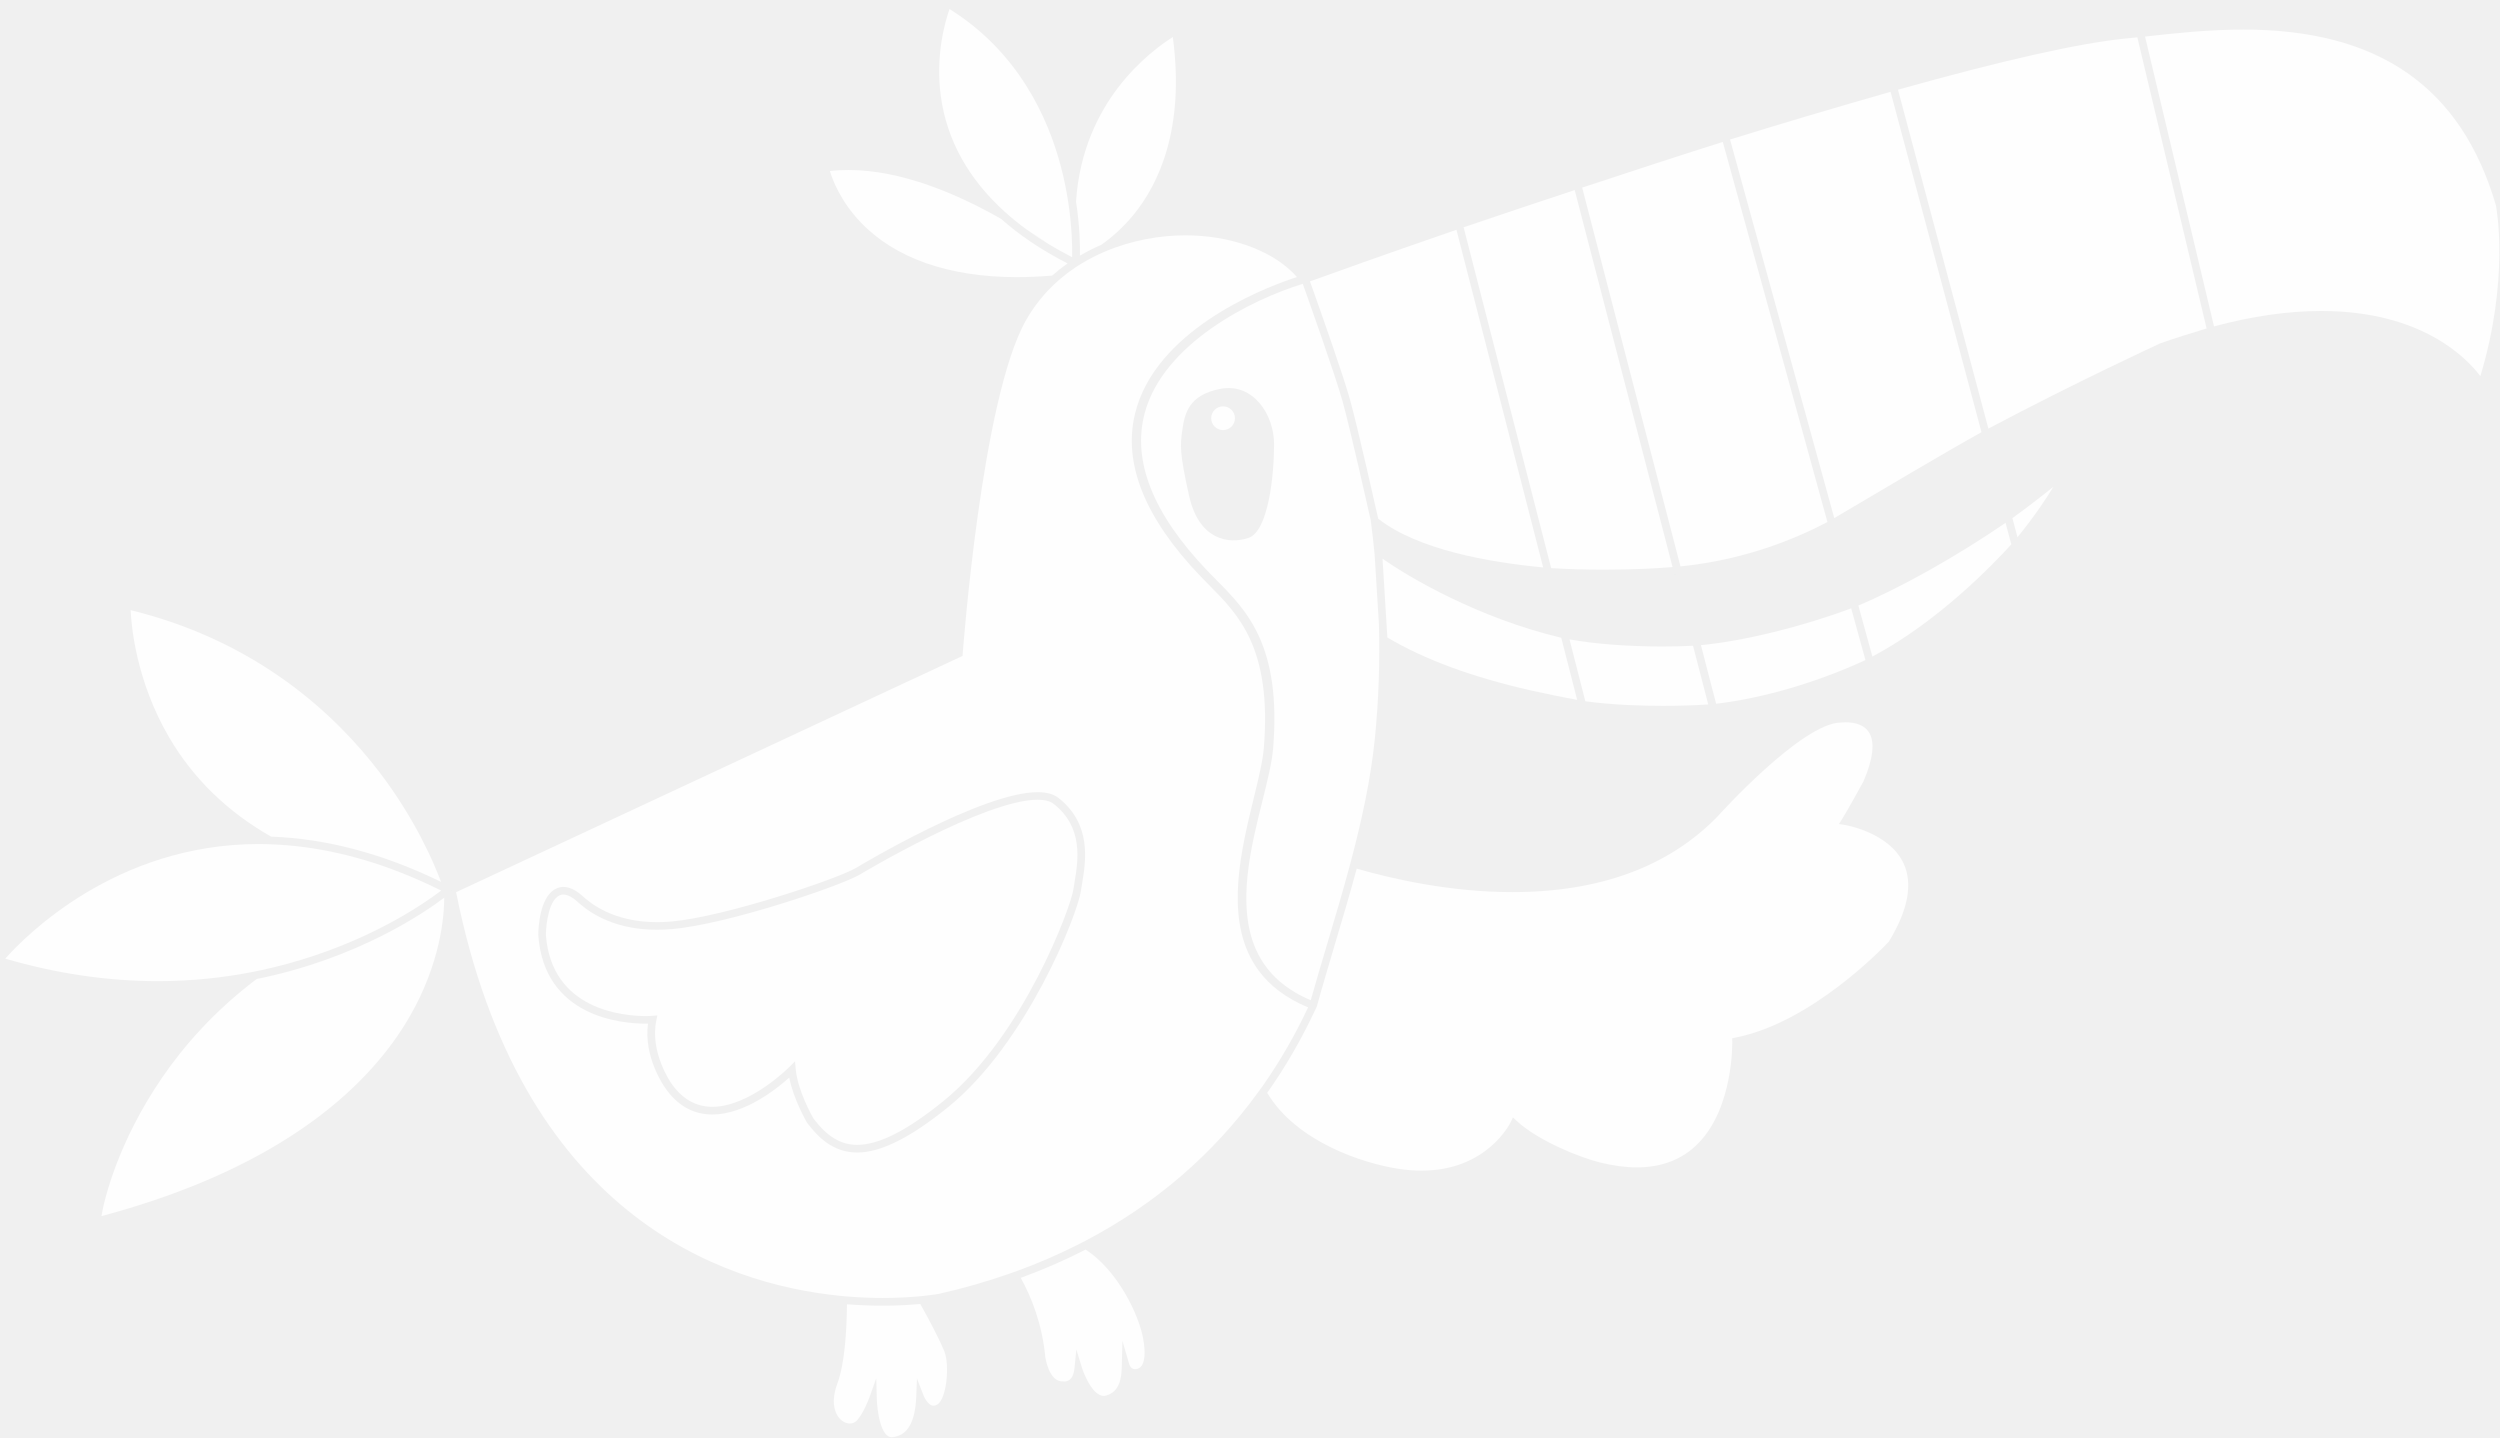
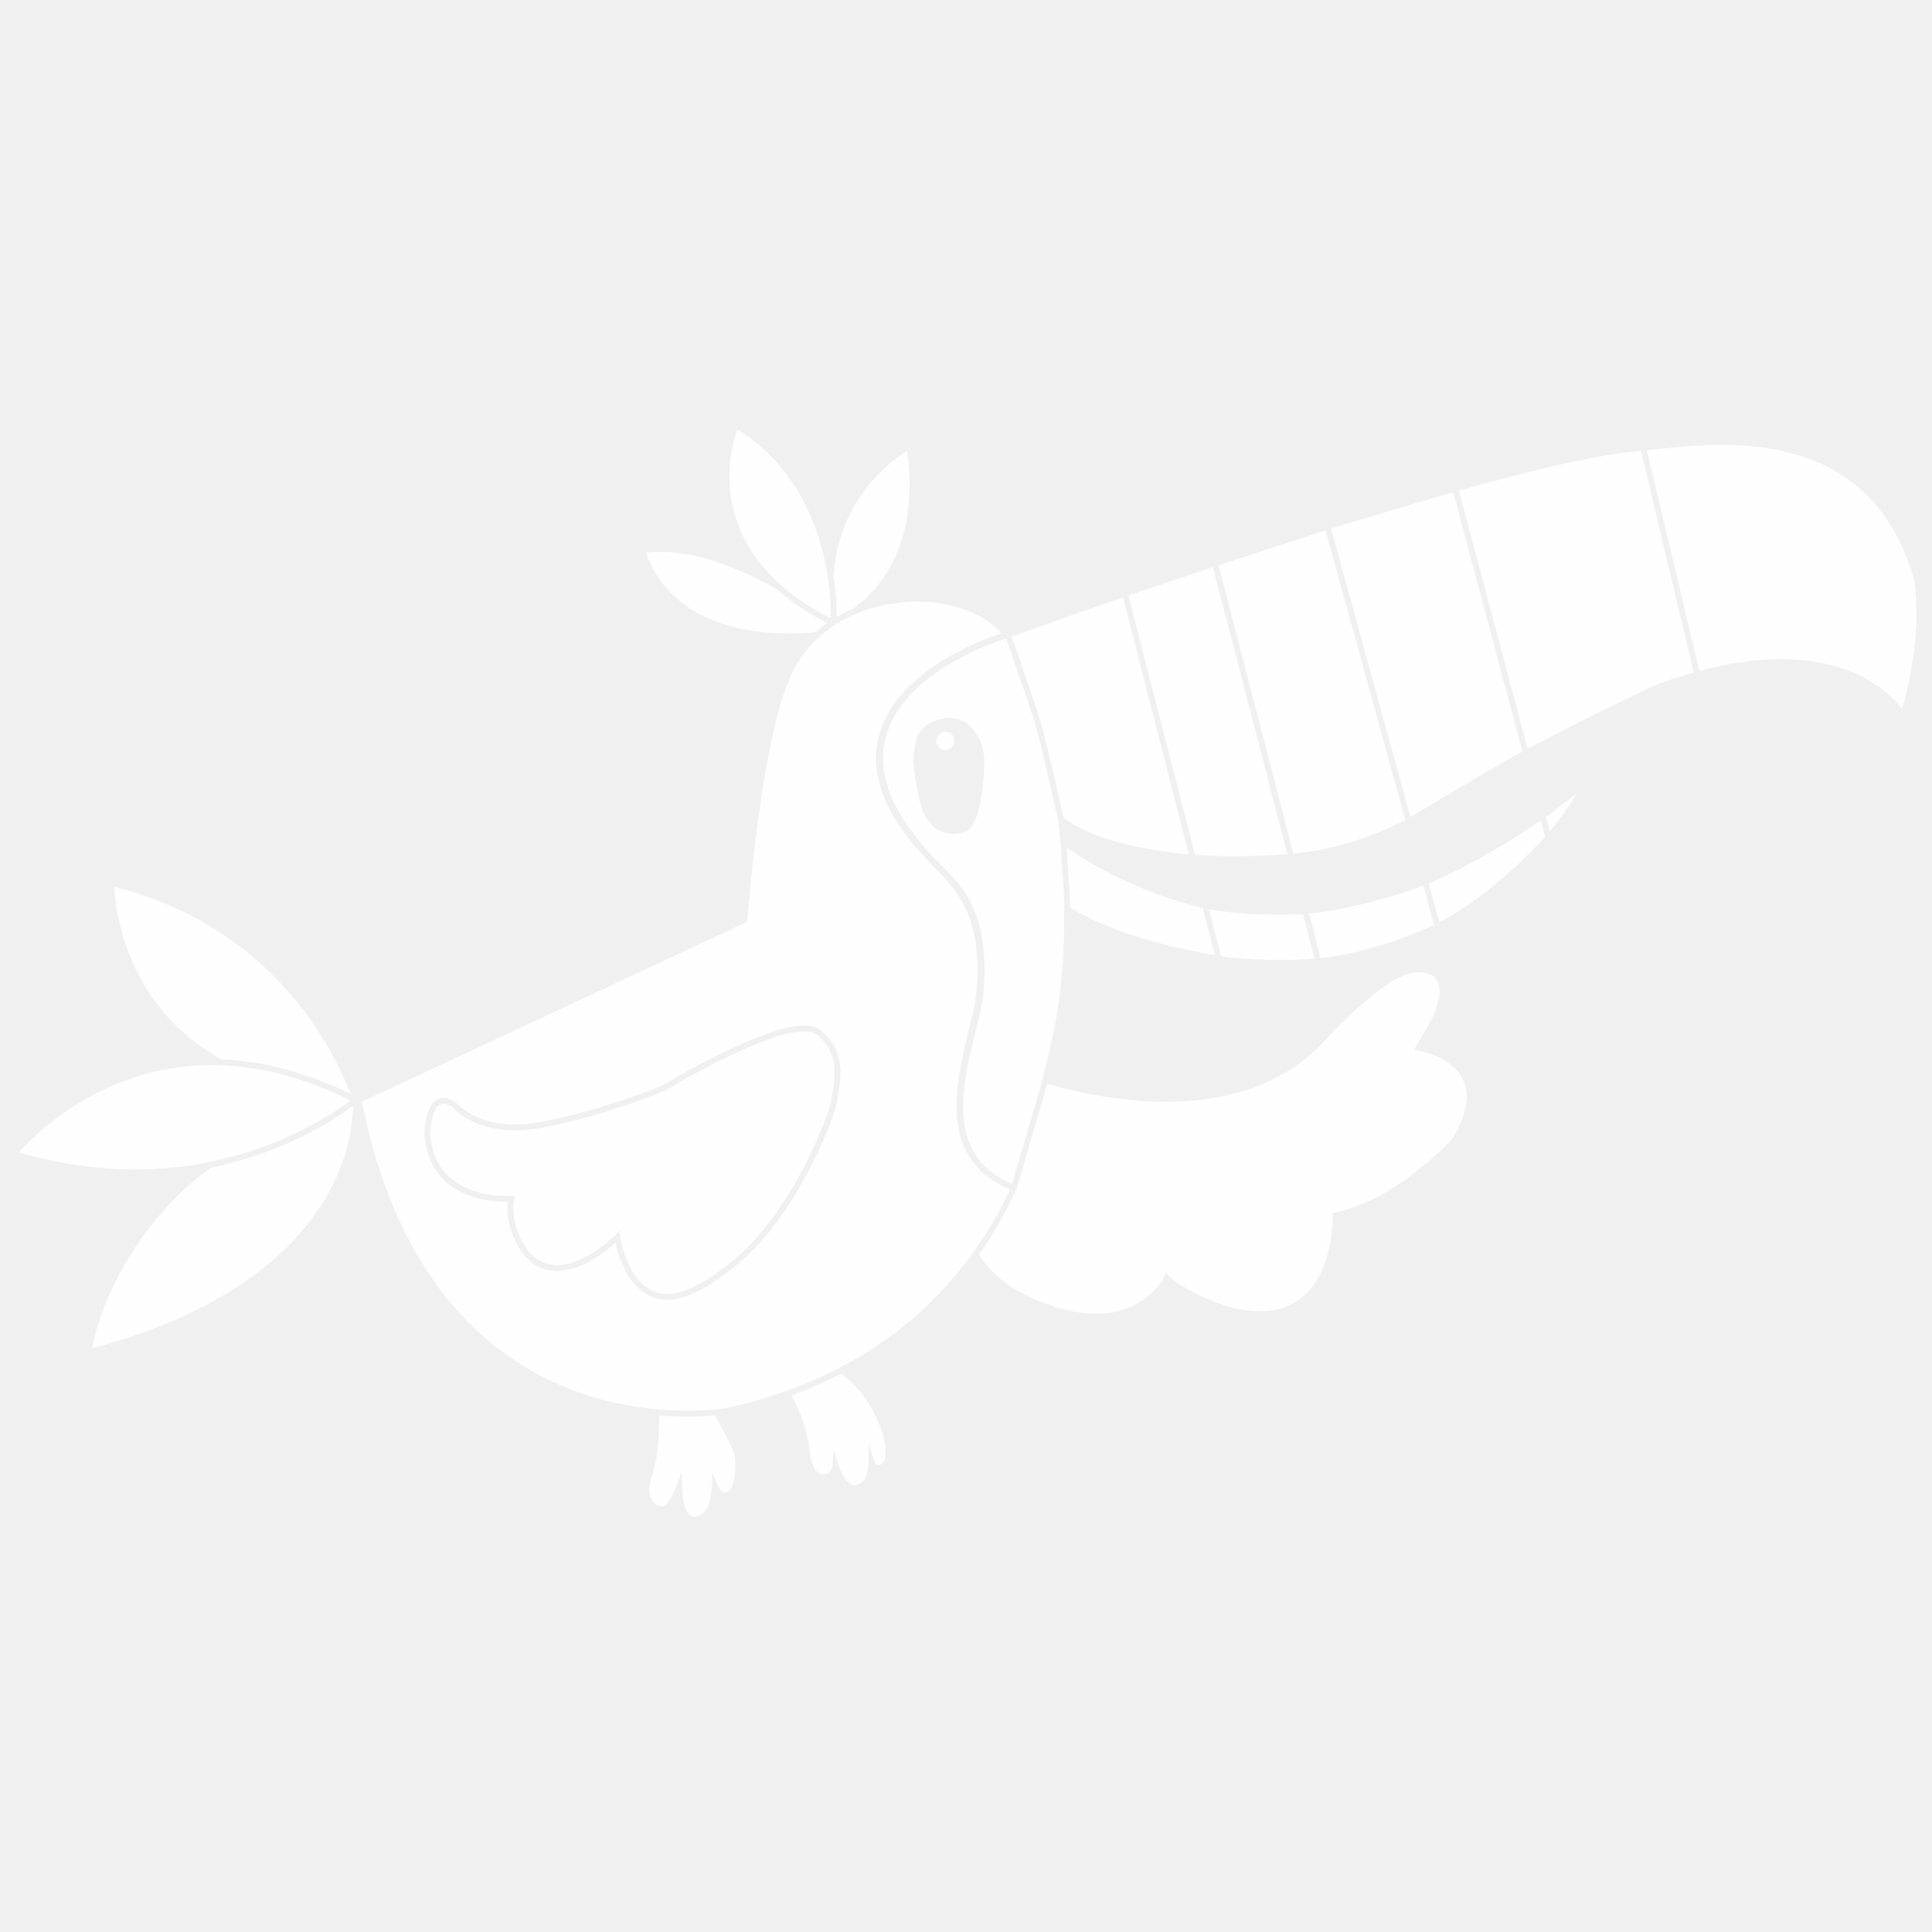
- <svg xmlns="http://www.w3.org/2000/svg" width="120px" height="69px" viewBox="0 0 120 69" version="1.1">
+ <svg xmlns="http://www.w3.org/2000/svg" width="512px" height="512px" viewBox="0 0 512 512" version="1.1">
  <defs />
-   <g id="Page-1" stroke="none" stroke-width="1" fill="none" fill-rule="evenodd" opacity="0.9">
-     <g id="Desktop-HD-Copy-6" transform="translate(-660, -83)" fill-rule="nonzero">
-       <g id="logo-white-copy" transform="translate(660, 83)">
-         <path d="M63.207,48.309 L63.198,48.329 L63.196,48.333 C63.187,48.353 63.177,48.373 63.168,48.393 L63.123,48.489 L63.122,48.489 C62.461,49.902 61.694,51.227 60.824,52.456 C62.207,54.778 65.366,55.842 67.171,56.111 C67.532,56.164 67.89,56.192 68.231,56.192 C71.348,56.192 72.469,53.959 72.514,53.863 L72.622,53.64 L72.804,53.807 C73.817,54.746 75.794,55.551 76.809,55.802 C77.439,55.955 78.029,56.036 78.568,56.036 C79.78,56.036 80.774,55.643 81.524,54.873 C83.219,53.137 83.149,50.024 83.149,49.992 L83.146,49.84 L83.299,49.805 C86.979,49.085 90.435,45.444 90.665,45.2 C91.589,43.686 91.826,42.424 91.374,41.446 C90.679,39.946 88.567,39.599 88.545,39.596 L88.272,39.553 L88.421,39.316 C88.691,38.887 89.386,37.621 89.445,37.511 C89.918,36.423 90.009,35.601 89.703,35.14 C89.324,34.562 88.41,34.679 88.407,34.679 L88.382,34.679 C86.492,34.679 82.451,39.177 82.41,39.223 C80.065,41.612 76.763,42.821 72.59,42.821 C69.608,42.821 66.822,42.184 65.122,41.694 C64.782,42.957 64.407,44.212 64.037,45.451 C63.747,46.437 63.466,47.366 63.207,48.309 Z" id="Shape" fill="#FFFFFF" />
-         <path d="M40.654,62.605 C40.641,63.928 40.54,65.471 40.196,66.401 C39.867,67.284 40.079,67.783 40.232,68.003 C40.374,68.205 40.585,68.329 40.794,68.329 C40.927,68.329 41.048,68.276 41.138,68.177 C41.458,67.829 41.725,67.096 41.729,67.088 L42.059,66.163 L42.086,67.145 C42.097,67.635 42.257,69.049 42.843,68.985 C43.557,68.907 43.928,68.276 43.98,67.05 L44.015,66.171 L44.332,66.989 C44.332,66.993 44.529,67.475 44.813,67.475 C44.863,67.475 44.918,67.461 44.977,67.425 C45.436,67.184 45.599,65.532 45.326,64.852 C45.161,64.441 44.667,63.456 44.173,62.59 C43.707,62.634 43.089,62.672 42.349,62.672 C41.827,62.672 41.258,62.652 40.654,62.605 Z" id="Shape" fill="#FFFFFF" />
-         <path d="M50.174,65.143 C50.174,65.15 50.345,66.344 51.025,66.309 L51.047,66.309 L51.066,66.312 C51.07,66.312 51.214,66.33 51.342,66.227 C51.47,66.131 51.55,65.94 51.575,65.685 L51.665,64.774 L51.932,65.649 C52.019,65.929 52.336,66.72 52.759,66.943 C52.874,67.007 52.992,67.021 53.113,66.982 C53.738,66.791 53.833,66.171 53.847,65.589 L53.877,64.366 L54.204,65.486 C54.218,65.532 54.302,65.759 54.539,65.717 C54.652,65.699 54.736,65.646 54.801,65.554 C54.914,65.387 55.02,65.015 54.86,64.189 C54.653,63.114 53.67,60.996 52.112,59.978 C51.12,60.487 50.08,60.939 48.995,61.337 C49.503,62.253 50.023,63.541 50.174,65.143 Z" id="Shape" fill="#FFFFFF" />
-         <path d="M51.837,12.271 C52.169,12.076 52.511,11.904 52.858,11.755 C53.335,11.419 53.888,10.947 54.415,10.305 C55.604,8.848 56.886,6.193 56.296,1.777 C55.823,2.074 54.683,2.868 53.657,4.215 C52.757,5.399 51.808,7.206 51.649,9.675 C51.827,10.847 51.845,11.78 51.837,12.271 Z" id="Shape" fill="#FFFFFF" />
-         <path d="M48.054,10.506 C45.93,9.297 43.262,8.16 40.736,8.16 C40.43,8.16 40.127,8.174 39.834,8.21 C39.957,8.621 40.339,9.649 41.304,10.663 C42.947,12.393 45.539,13.303 48.806,13.303 C49.349,13.303 49.918,13.278 50.505,13.229 C50.743,13.018 50.99,12.823 51.244,12.645 C49.945,11.979 48.896,11.255 48.054,10.506 Z" id="Shape" fill="#FFFFFF" />
-         <path d="M51.276,9.698 C51.193,9.156 51.076,8.565 50.911,7.948 C50.299,5.644 48.875,2.489 45.577,0.433 C45.38,0.986 44.886,2.635 45.161,4.637 C45.449,6.728 46.492,8.597 48.226,10.165 C48.558,10.466 48.916,10.755 49.299,11.033 C49.673,11.27 50.022,11.502 50.338,11.721 C50.677,11.927 51.03,12.124 51.4,12.314 C51.421,12.325 51.442,12.336 51.464,12.347 C51.464,12.334 51.464,12.32 51.465,12.307 C51.472,11.839 51.457,10.888 51.276,9.698 L51.276,9.698 Z" id="Shape" fill="#FFFFFF" />
-         <path d="M49.301,11.032 C49.629,11.269 49.976,11.498 50.34,11.718 C50.024,11.5 49.675,11.268 49.301,11.032 Z" id="Shape" fill="#FFFFFF" />
-         <path d="M18.194,37.039 C16.111,34.313 12.361,30.776 6.271,29.287 C6.303,30.063 6.539,32.69 8.109,35.38 C9.274,37.375 10.927,38.976 13.013,40.159 C15.667,40.253 18.407,40.984 21.17,42.331 C20.847,41.461 19.954,39.339 18.195,37.039 L18.194,37.039 Z" id="Shape" fill="#FFFFFF" />
-         <path d="M7.791,51.711 C5.668,54.802 4.991,57.588 4.87,58.375 C13.897,55.965 17.888,51.86 19.647,48.826 C21.156,46.229 21.323,43.958 21.324,43.087 C20.358,43.818 17.145,46.016 12.319,46.991 C10.269,48.537 8.807,50.229 7.791,51.711 L7.791,51.711 Z" id="Shape" fill="#FFFFFF" />
-         <path d="M20.98,42.651 C20.968,42.645 20.956,42.639 20.944,42.633 C20.794,42.561 20.644,42.489 20.495,42.42 C18.227,41.374 15.98,40.756 13.79,40.573 C13.623,40.559 13.456,40.547 13.29,40.539 C13.151,40.531 13.013,40.525 12.875,40.521 C12.724,40.517 12.572,40.513 12.422,40.513 C5.511,40.513 1.159,44.99 0.251,46.015 C2.703,46.734 5.164,47.096 7.575,47.096 C9.235,47.096 10.774,46.923 12.175,46.645 C12.313,46.618 12.448,46.589 12.583,46.56 C12.75,46.524 12.914,46.486 13.077,46.447 C16.919,45.528 19.605,43.869 20.76,43.053 C20.873,42.973 20.971,42.902 21.055,42.839 C21.085,42.817 21.111,42.797 21.137,42.778 C21.15,42.767 21.165,42.756 21.178,42.746 C21.111,42.713 21.046,42.683 20.979,42.651 L20.98,42.651 Z" id="Shape" fill="#FFFFFF" />
-         <polygon id="Shape" fill="#25BCBD" points="21.489 42.697 21.489 42.695 21.489 42.695" />
-         <polygon id="Shape" fill="#FFFFFF" points="47.799 59.89 47.732 59.803 47.732 59.805 47.732 59.956" />
-         <path d="M51.619,12.844 L51.639,12.836 L51.634,12.833 C51.629,12.837 51.624,12.84 51.619,12.844 Z" id="Shape" fill="#FFFFFF" />
-         <path d="M51.845,12.854 L51.851,12.764 C51.822,12.776 51.796,12.787 51.772,12.796 C51.796,12.816 51.822,12.836 51.845,12.854 Z" id="Shape" fill="#FFFFFF" />
-         <path d="M60.421,46.596 C60.37,46.526 60.321,46.456 60.274,46.384 C60.224,46.308 60.176,46.232 60.132,46.154 C58.824,43.89 59.58,40.784 60.178,38.323 C60.41,37.366 60.615,36.537 60.666,35.885 C61.052,31.121 59.457,29.515 58.048,28.093 C57.902,27.944 57.756,27.799 57.614,27.65 C54.952,24.867 53.9,22.244 54.483,19.855 C55.441,15.921 60.441,13.921 61.952,13.4 C62.053,13.365 62.154,13.329 62.254,13.297 C62.192,13.226 62.126,13.155 62.057,13.088 C60.924,11.968 58.995,11.295 56.89,11.295 C55.7,11.295 54.342,11.524 53.058,12.066 C52.666,12.231 52.282,12.425 51.911,12.651 C51.88,12.67 51.849,12.689 51.817,12.709 C51.793,12.724 51.769,12.738 51.745,12.754 C51.705,12.78 51.665,12.807 51.625,12.833 L51.628,12.835 L51.618,12.838 C51.606,12.846 51.594,12.854 51.583,12.862 C51.439,12.959 51.299,13.061 51.16,13.168 C51.072,13.237 50.985,13.307 50.899,13.38 C50.821,13.447 50.743,13.515 50.667,13.585 C50.122,14.088 49.635,14.683 49.24,15.385 C47.113,19.146 46.221,31.252 46.21,31.376 L46.203,31.482 L21.892,42.825 C24.982,58.303 34.623,61.624 40.291,62.197 C40.353,62.204 40.415,62.21 40.475,62.216 C40.538,62.221 40.599,62.226 40.66,62.231 C41.284,62.283 41.854,62.303 42.354,62.303 C42.99,62.303 43.538,62.274 43.973,62.238 C44.043,62.232 44.11,62.226 44.174,62.22 C44.245,62.213 44.311,62.207 44.375,62.2 C44.818,62.152 45.069,62.106 45.074,62.104 C46.243,61.841 47.368,61.517 48.449,61.138 C48.509,61.117 48.569,61.097 48.629,61.075 C48.689,61.054 48.749,61.034 48.809,61.012 C49.821,60.643 50.792,60.221 51.724,59.752 C51.79,59.718 51.857,59.684 51.923,59.65 C51.988,59.617 52.053,59.585 52.117,59.551 C55.451,57.8 58.234,55.403 60.395,52.423 C60.435,52.369 60.475,52.314 60.514,52.259 C60.554,52.203 60.596,52.147 60.636,52.09 C61.447,50.929 62.167,49.683 62.79,48.354 C61.708,47.905 60.945,47.301 60.422,46.595 L60.421,46.596 Z M51.939,42.418 C51.917,42.538 51.9,42.644 51.885,42.747 C51.72,43.913 49.274,50.074 45.545,53.112 C43.721,54.597 42.283,55.32 41.147,55.32 C39.975,55.32 39.25,54.565 38.754,53.909 L38.739,53.892 C38.711,53.838 38.092,52.779 37.884,51.722 C37.283,52.265 35.74,53.495 34.191,53.495 C33.267,53.495 32.499,53.055 31.912,52.194 C31.87,52.133 30.886,50.723 31.105,49.135 L30.998,49.135 C29.859,49.135 26.123,48.83 25.839,44.891 L25.839,44.877 C25.839,44.668 25.872,42.818 26.873,42.594 C26.898,42.587 26.953,42.573 27.037,42.573 C27.234,42.573 27.551,42.644 27.93,42.984 C28.282,43.3 29.364,44.264 31.537,44.264 C31.766,44.264 32.003,44.253 32.245,44.232 C34.799,44.002 40.142,42.208 41.081,41.666 C41.325,41.517 47.161,38.025 49.809,38.025 C50.239,38.025 50.573,38.117 50.806,38.302 C52.417,39.564 52.118,41.35 51.939,42.417 L51.939,42.418 Z" id="Shape" fill="#FFFFFF" />
-         <path d="M21.688,42.719 L21.685,42.72 L21.688,42.73 C21.688,42.726 21.688,42.723 21.688,42.719 L21.688,42.719 Z" id="Shape" fill="#25BCBD" />
-         <path d="M66.19,29.971 L65.981,26.597 C65.928,26.044 65.866,25.501 65.796,24.969 C65.665,24.387 64.806,20.566 64.448,19.277 C64.086,17.982 62.821,14.426 62.533,13.623 C60.059,14.382 55.843,16.489 54.945,19.826 C54.33,22.123 55.343,24.668 57.956,27.401 C58.095,27.55 58.241,27.692 58.387,27.841 C59.85,29.315 61.511,30.989 61.11,35.919 C61.052,36.607 60.84,37.465 60.593,38.454 C60.04,40.67 59.351,43.436 60.273,45.549 C60.312,45.639 60.354,45.728 60.4,45.816 C60.442,45.898 60.488,45.979 60.536,46.058 C60.902,46.668 61.433,47.208 62.177,47.643 C62.183,47.646 62.188,47.649 62.193,47.653 C62.243,47.681 62.294,47.71 62.345,47.738 C62.364,47.748 62.383,47.758 62.402,47.767 C62.442,47.788 62.481,47.809 62.522,47.83 C62.552,47.845 62.584,47.859 62.615,47.874 C62.646,47.889 62.676,47.904 62.708,47.919 C62.748,47.937 62.789,47.955 62.83,47.972 C62.854,47.983 62.878,47.994 62.903,48.005 C62.908,48.007 62.913,48.008 62.917,48.01 C63.164,47.131 63.433,46.224 63.696,45.345 C64.065,44.106 64.439,42.852 64.779,41.59 C64.794,41.532 64.809,41.474 64.825,41.416 C64.841,41.357 64.856,41.298 64.872,41.239 C65.378,39.318 65.798,37.381 65.993,35.459 C66.182,33.592 66.236,31.749 66.19,29.971 Z M59.923,25.82 C58.956,26.143 57.546,25.895 57.08,23.807 C56.611,21.722 56.654,21.361 56.746,20.691 C56.858,19.858 57.045,18.954 58.595,18.663 C60.145,18.376 61.155,19.886 61.155,21.329 C61.155,22.765 60.892,25.498 59.923,25.82 Z" id="Shape" fill="#FFFFFF" />
-         <path d="M62.521,47.83 C62.586,47.863 62.654,47.895 62.721,47.927 C62.654,47.895 62.586,47.863 62.521,47.83 Z" id="Shape" fill="#FFFFFF" />
-         <path d="M62.708,47.919 C62.782,47.959 62.857,47.997 62.933,48.036 C62.858,47.997 62.782,47.959 62.708,47.919 Z" id="Shape" fill="#FFFFFF" />
-         <path d="M62.932,48.017 C62.922,48.013 62.912,48.009 62.902,48.005 C62.912,48.009 62.921,48.013 62.932,48.018 C62.932,48.017 62.932,48.017 62.932,48.017 Z" id="Shape" fill="#FFFFFF" />
-         <path d="M62.178,47.643 C62.189,47.65 62.201,47.657 62.213,47.663 C62.201,47.656 62.19,47.65 62.178,47.643 Z" id="Shape" fill="#FFFFFF" />
-         <path d="M62.344,47.738 C62.385,47.76 62.426,47.781 62.467,47.802 C62.426,47.781 62.385,47.76 62.344,47.738 Z" id="Shape" fill="#FFFFFF" />
-         <path d="M50.579,38.588 C50.412,38.457 50.154,38.386 49.808,38.386 C47.263,38.386 41.323,41.945 41.266,41.981 C40.279,42.548 34.93,44.359 32.275,44.593 C32.025,44.614 31.776,44.628 31.536,44.628 C29.221,44.628 28.062,43.593 27.685,43.253 C27.262,42.874 26.97,42.941 26.967,42.944 L26.956,42.944 C26.344,43.079 26.206,44.377 26.202,44.873 C26.467,48.489 29.937,48.772 30.997,48.772 C31.191,48.772 31.306,48.761 31.306,48.761 L31.55,48.74 L31.504,48.978 C31.18,50.502 32.203,51.969 32.21,51.984 C32.731,52.742 33.394,53.128 34.19,53.128 C35.979,53.128 37.865,51.243 37.883,51.221 L38.16,50.945 L38.196,51.335 C38.294,52.37 38.985,53.582 39.051,53.699 C39.714,54.564 40.36,54.954 41.145,54.954 C42.195,54.954 43.556,54.259 45.311,52.831 C49.144,49.704 51.406,43.512 51.523,42.696 C51.537,42.59 51.555,42.476 51.577,42.36 C51.752,41.307 52.017,39.715 50.579,38.588 Z" id="Shape" fill="#FFFFFF" />
-         <path d="M58.707,19.504 C58.394,19.504 58.136,19.759 58.136,20.075 C58.136,20.39 58.394,20.645 58.707,20.645 C59.025,20.645 59.279,20.39 59.279,20.075 C59.279,19.759 59.025,19.504 58.707,19.504 Z" id="Shape" fill="#FFFFFF" />
-         <path d="M74.941,30.613 C70.948,29.662 67.64,27.715 66.372,26.822 C66.368,26.819 66.364,26.816 66.36,26.813 L66.558,30.035 L66.593,30.602 C68.394,31.666 70.648,32.495 73.473,33.14 C74.021,33.264 75.049,33.477 75.705,33.594 L74.941,30.613 Z" id="Shape" fill="#FFFFFF" />
-         <path d="M69.91,11.028 C66.56,12.18 63.734,13.196 62.934,13.485 C62.914,13.492 62.894,13.499 62.877,13.506 C62.927,13.645 63.004,13.862 63.1,14.132 C63.572,15.463 64.496,18.096 64.799,19.181 C64.984,19.845 65.299,21.169 65.58,22.383 C65.853,23.56 66.094,24.633 66.154,24.898 C66.156,24.9 66.158,24.902 66.16,24.903 C68.041,26.381 71.444,26.99 74.073,27.238 L69.91,11.028 L69.91,11.028 Z" id="Shape" fill="#FFFFFF" />
-         <path d="M111.42,14.928 C116.244,14.928 118.407,17.193 119.058,18.058 C120.457,13.407 119.838,10.029 119.805,9.855 C118.144,4.18 114.183,1.419 107.696,1.419 C105.98,1.419 104.316,1.603 102.979,1.752 L102.961,1.752 L106.272,15.668 C108.113,15.172 109.843,14.928 111.421,14.928 L111.42,14.928 Z" id="Shape" fill="#FFFFFF" />
-         <path d="M81.997,33.814 L81.266,30.996 C80.793,31.021 80.294,31.031 79.78,31.031 C78.16,31.031 76.559,30.911 75.335,30.691 L75.958,33.124 L76.096,33.662 C77.451,33.846 78.859,33.881 79.814,33.881 C80.567,33.881 81.317,33.86 81.997,33.814 Z" id="Shape" fill="#FFFFFF" />
-         <path d="M78.994,27.302 C79.246,27.295 79.893,27.249 80.283,27.217 L75.586,9.122 C73.852,9.699 71.745,10.398 70.252,10.908 L74.455,27.271 C75.253,27.32 76.093,27.345 76.961,27.345 C77.618,27.345 78.302,27.331 78.994,27.302 L78.994,27.302 Z" id="Shape" fill="#FFFFFF" />
-         <path d="M84.637,13.862 L82.695,6.811 C80.843,7.395 78.349,8.207 75.943,9.004 L80.143,25.191 L80.662,27.188 C83.721,26.88 86.164,25.877 87.718,25.058 L84.637,13.861 L84.637,13.862 Z" id="Shape" fill="#FFFFFF" />
-         <polygon id="Shape" fill="#25BCBD" points="80.386 27.583 80.431 27.576 80.386 27.58" />
-         <path d="M103.657,16.497 L103.667,16.49 C104.254,16.277 105.314,15.948 105.918,15.767 L102.593,1.791 C102.496,1.801 102.364,1.815 102.248,1.826 L101.999,1.851 C99.75,2.081 96.182,2.882 91.102,4.304 L95.442,20.574 C99.651,18.344 103.617,16.515 103.656,16.498 L103.657,16.497 Z" id="Shape" fill="#FFFFFF" />
-         <path d="M89.543,31.683 L89.47,31.42 L88.858,29.198 C86.461,30.091 83.738,30.761 81.644,30.967 L82.121,32.81 L82.374,33.781 C84.588,33.526 87.242,32.75 89.543,31.683 Z" id="Shape" fill="#FFFFFF" />
-         <path d="M98.564,23.364 C97.91,23.889 97.25,24.395 96.595,24.87 L96.694,25.244 L96.839,25.789 C97.632,24.818 98.205,23.96 98.564,23.364 Z" id="Shape" fill="#FFFFFF" />
-         <path d="M95.113,20.748 L90.748,4.406 C88.117,5.154 85.261,6.005 83.041,6.696 L86.456,19.102 L88.044,24.87 L88.499,24.601 C90.112,23.647 93.419,21.684 95.108,20.748 L95.113,20.748 Z" id="Shape" fill="#FFFFFF" />
-         <path d="M82.59,6.459 L82.59,6.459 C82.596,6.457 82.603,6.455 82.609,6.453 L82.59,6.459 Z" id="Shape" fill="#25BCBD" />
-         <path d="M96.267,25.094 C93.901,26.713 91.227,28.216 89.2,29.064 L89.874,31.516 C93.036,29.84 95.694,27.068 96.544,26.129 L96.481,25.893 L96.267,25.094 Z" id="Shape" fill="#FFFFFF" />
-         <polygon id="Shape" fill="#FFFFFF" points="96.485 25.893 96.62 26.222 96.62 26.22" />
-       </g>
+   <g id="toucan" stroke="none" stroke-width="1" fill="none" fill-rule="evenodd" opacity="0.9">
+     <g id="logo-white-copy" transform="translate(5, 113)" fill-rule="nonzero">
+       <path d="M264.445,202.021 L264.406,202.105 L264.4,202.125 C264.361,202.209 264.32,202.29 264.281,202.374 L264.093,202.781 L264.088,202.78 C261.314,208.721 258.092,214.287 254.436,219.454 C260.246,229.215 273.515,233.69 281.097,234.818 C282.613,235.042 284.115,235.161 285.548,235.161 C298.64,235.161 303.352,225.773 303.539,225.371 L303.994,224.432 L304.756,225.132 C309.013,229.081 317.317,232.464 321.581,233.522 C324.225,234.162 326.704,234.505 328.967,234.505 C334.061,234.505 338.235,232.851 341.386,229.617 C348.504,222.316 348.212,209.233 348.212,209.099 L348.198,208.458 L348.84,208.309 C364.298,205.284 378.816,189.981 379.78,188.953 C383.663,182.59 384.657,177.285 382.76,173.173 C379.84,166.869 370.967,165.409 370.877,165.395 L369.728,165.216 L370.355,164.217 C371.491,162.414 374.41,157.095 374.657,156.633 C376.643,152.058 377.024,148.601 375.739,146.664 C374.148,144.235 370.309,144.726 370.294,144.726 L370.191,144.726 C362.252,144.726 345.277,163.636 345.105,163.829 C335.256,173.873 321.387,178.954 303.86,178.954 C291.332,178.954 279.629,176.275 272.489,174.214 C271.059,179.525 269.487,184.802 267.932,190.01 C266.715,194.154 265.535,198.057 264.445,202.021 Z" id="Shape" fill="#FFFFFF" />
+       <path d="M169.713,262.119 C169.657,267.679 169.237,274.165 167.79,278.075 C166.409,281.785 167.297,283.886 167.939,284.809 C168.537,285.658 169.426,286.18 170.3,286.18 C170.86,286.18 171.368,285.957 171.748,285.54 C173.092,284.079 174.213,280.995 174.228,280.964 L175.616,277.076 L175.729,281.203 C175.774,283.26 176.446,289.205 178.91,288.937 C181.905,288.609 183.466,285.957 183.682,280.801 L183.832,277.106 L185.161,280.547 C185.161,280.563 185.99,282.589 187.185,282.589 C187.394,282.589 187.626,282.529 187.872,282.381 C189.799,281.367 190.486,274.423 189.336,271.562 C188.646,269.834 186.569,265.696 184.495,262.055 C182.539,262.238 179.941,262.398 176.835,262.398 C174.641,262.398 172.252,262.317 169.713,262.119 Z" id="Shape" fill="#FFFFFF" />
+       <path d="M209.701,272.785 C209.701,272.814 210.418,277.836 213.278,277.687 L213.368,277.687 L213.45,277.701 C213.465,277.701 214.071,277.776 214.608,277.344 C215.145,276.941 215.481,276.137 215.586,275.065 L215.966,271.235 L217.086,274.916 C217.453,276.092 218.782,279.415 220.559,280.354 C221.044,280.621 221.537,280.682 222.045,280.518 C224.674,279.714 225.069,277.106 225.129,274.662 L225.256,269.522 L226.63,274.23 C226.69,274.423 227.041,275.377 228.035,275.198 C228.513,275.124 228.863,274.9 229.139,274.514 C229.61,273.813 230.058,272.248 229.386,268.776 C228.516,264.258 224.386,255.353 217.841,251.073 C213.675,253.213 209.306,255.116 204.748,256.786 C206.884,260.638 209.069,266.052 209.701,272.785 Z" id="Shape" fill="#FFFFFF" />
+       <path d="M216.686,50.533 C218.082,49.713 219.518,48.991 220.977,48.364 C222.98,46.949 225.303,44.967 227.515,42.268 C232.51,36.144 237.894,24.983 235.416,6.417 C233.429,7.669 228.643,11.007 224.333,16.669 C220.552,21.645 216.567,29.239 215.895,39.617 C216.643,44.545 216.719,48.468 216.686,50.533 Z" id="Shape" fill="#FFFFFF" />
+       <path d="M200.795,43.111 C191.876,38.031 180.669,33.252 170.057,33.252 C168.772,33.252 167.502,33.311 166.27,33.46 C166.785,35.188 168.391,39.51 172.446,43.771 C179.347,51.043 190.234,54.872 203.953,54.872 C206.236,54.872 208.625,54.766 211.094,54.561 C212.09,53.673 213.127,52.854 214.198,52.102 C208.739,49.305 204.335,46.26 200.795,43.111 Z" id="Shape" fill="#FFFFFF" />
+       <path d="M214.329,39.714 C213.982,37.438 213.491,34.955 212.797,32.36 C210.228,22.675 204.246,9.413 190.393,0.77 C189.565,3.095 187.489,10.024 188.646,18.443 C189.856,27.232 194.238,35.088 201.521,41.68 C202.916,42.943 204.419,44.16 206.025,45.328 C207.598,46.325 209.062,47.301 210.39,48.222 C211.813,49.085 213.299,49.916 214.851,50.713 C214.941,50.759 215.029,50.807 215.12,50.853 C215.12,50.798 215.12,50.74 215.124,50.682 C215.155,48.714 215.092,44.717 214.33,39.714 L214.329,39.714 Z" id="Shape" fill="#FFFFFF" />
+       <path d="M206.034,45.324 C207.411,46.321 208.869,47.281 210.399,48.206 C209.07,47.289 207.607,46.317 206.034,45.324 Z" id="Shape" fill="#FFFFFF" />
+       <path d="M75.374,154.649 C66.622,143.19 50.872,128.319 25.289,122.061 C25.423,125.324 26.416,136.366 33.011,147.675 C37.905,156.059 44.849,162.79 53.608,167.763 C64.759,168.158 76.267,171.232 87.871,176.892 C86.516,173.236 82.765,164.315 75.376,154.649 L75.374,154.649 Z" id="Shape" fill="#FFFFFF" />
+       <path d="M31.675,216.323 C22.759,229.317 19.914,241.03 19.406,244.337 C57.321,234.204 74.088,216.95 81.475,204.195 C87.815,193.277 88.517,183.731 88.518,180.073 C84.463,183.146 70.965,192.385 50.696,196.481 C42.083,202.98 35.943,210.094 31.677,216.323 L31.675,216.323 Z" id="Shape" fill="#FFFFFF" />
+       <path d="M87.074,178.237 C87.023,178.212 86.973,178.188 86.921,178.163 C86.293,177.858 85.664,177.557 85.036,177.268 C75.513,172.872 66.074,170.272 56.873,169.503 C56.172,169.445 55.472,169.396 54.773,169.359 C54.191,169.327 53.61,169.3 53.03,169.284 C52.394,169.266 51.759,169.252 51.126,169.252 C22.098,169.252 3.817,188.072 0.006,192.378 C10.304,195.403 20.64,196.923 30.766,196.923 C37.742,196.923 44.204,196.196 50.091,195.029 C50.669,194.914 51.239,194.793 51.806,194.67 C52.506,194.518 53.196,194.36 53.878,194.196 C70.018,190.334 81.3,183.359 86.149,179.93 C86.625,179.594 87.038,179.292 87.389,179.03 C87.514,178.936 87.623,178.853 87.733,178.77 C87.788,178.728 87.853,178.679 87.905,178.64 C87.627,178.5 87.35,178.372 87.072,178.237 L87.074,178.237 Z" id="Shape" fill="#FFFFFF" />
+       <polygon id="Shape" fill="#25BCBD" points="89.213 178.434 89.213 178.424 89.213 178.424" />
+       <polygon id="Shape" fill="#FFFFFF" points="199.726 250.707 199.442 250.338 199.442 250.347 199.442 250.981" />
+       <path d="M215.769,52.939 L215.856,52.906 L215.833,52.895 C215.812,52.91 215.791,52.924 215.769,52.939 Z" id="Shape" fill="#FFFFFF" />
+       <path d="M216.721,52.984 L216.746,52.606 C216.625,52.656 216.513,52.701 216.412,52.741 C216.515,52.821 216.622,52.905 216.721,52.984 Z" id="Shape" fill="#FFFFFF" />
+       <path d="M252.745,194.822 C252.528,194.529 252.323,194.231 252.125,193.931 C251.916,193.613 251.716,193.291 251.528,192.965 C246.035,183.446 249.211,170.392 251.721,160.046 C252.699,156.023 253.558,152.536 253.774,149.795 C255.395,129.768 248.696,123.018 242.774,117.042 C242.162,116.416 241.549,115.806 240.952,115.18 C229.772,103.483 225.351,92.456 227.801,82.413 C231.826,65.873 252.826,57.469 259.173,55.278 C259.6,55.129 260.025,54.98 260.443,54.846 C260.182,54.548 259.905,54.25 259.614,53.967 C254.857,49.259 246.755,46.428 237.912,46.428 C232.912,46.428 227.209,47.391 221.814,49.669 C220.17,50.363 218.556,51.179 216.999,52.128 C216.867,52.208 216.735,52.291 216.604,52.372 C216.503,52.436 216.4,52.497 216.3,52.562 C216.131,52.67 215.964,52.784 215.797,52.896 L215.808,52.901 L215.767,52.916 C215.718,52.949 215.668,52.982 215.619,53.015 C215.017,53.423 214.425,53.851 213.845,54.302 C213.473,54.591 213.108,54.889 212.746,55.196 C212.417,55.475 212.093,55.762 211.774,56.056 C209.483,58.169 207.438,60.672 205.777,63.623 C196.845,79.433 193.096,130.319 193.052,130.842 L193.022,131.289 L90.904,178.97 C103.884,244.033 144.381,257.996 168.191,260.404 C168.45,260.43 168.709,260.457 168.964,260.481 C169.226,260.505 169.482,260.526 169.74,260.547 C172.361,260.765 174.756,260.847 176.855,260.847 C179.525,260.847 181.828,260.725 183.654,260.574 C183.948,260.55 184.23,260.525 184.499,260.5 C184.796,260.472 185.077,260.444 185.342,260.415 C187.204,260.215 188.259,260.021 188.28,260.014 C193.19,258.905 197.913,257.543 202.457,255.952 C202.708,255.864 202.962,255.778 203.212,255.688 C203.462,255.598 203.716,255.513 203.966,255.422 C208.219,253.869 212.299,252.097 216.211,250.125 C216.491,249.983 216.77,249.84 217.049,249.697 C217.32,249.558 217.595,249.423 217.864,249.281 C231.866,241.92 243.557,231.844 252.635,219.317 C252.802,219.087 252.969,218.859 253.134,218.627 C253.303,218.39 253.477,218.155 253.644,217.916 C257.054,213.037 260.077,207.799 262.693,202.213 C258.15,200.324 254.946,197.785 252.746,194.819 L252.745,194.822 Z M217.114,177.257 C217.025,177.763 216.95,178.21 216.89,178.642 C216.195,183.545 205.919,209.443 190.259,222.212 C182.596,228.455 176.555,231.494 171.783,231.494 C166.862,231.494 163.815,228.321 161.731,225.564 L161.671,225.49 C161.552,225.266 158.953,220.811 158.079,216.371 C155.556,218.651 149.073,223.821 142.568,223.821 C138.685,223.821 135.459,221.973 132.994,218.353 C132.815,218.099 128.685,212.168 129.604,205.493 L129.156,205.493 C124.368,205.493 108.678,204.212 107.483,187.656 L107.483,187.597 C107.483,186.717 107.625,178.939 111.83,178 C111.934,177.971 112.165,177.911 112.517,177.911 C113.345,177.911 114.674,178.209 116.266,179.639 C117.744,180.966 122.292,185.019 131.418,185.019 C132.382,185.019 133.374,184.974 134.39,184.885 C145.122,183.917 167.563,176.376 171.506,174.096 C172.53,173.471 197.047,158.793 208.168,158.793 C209.975,158.793 211.379,159.181 212.357,159.956 C219.123,165.261 217.868,172.771 217.114,177.256 L217.114,177.257 Z" id="Shape" fill="#FFFFFF" />
+       <path d="M90.047,178.524 L90.038,178.528 L90.05,178.569 C90.049,178.552 90.05,178.541 90.05,178.524 L90.047,178.524 Z" id="Shape" fill="#25BCBD" />
+       <path d="M276.974,124.938 L276.099,110.753 C275.874,108.428 275.613,106.144 275.321,103.91 C274.77,101.464 271.161,85.399 269.658,79.981 C268.138,74.537 262.822,59.592 261.613,56.213 C251.221,59.407 233.513,68.263 229.741,82.291 C227.157,91.947 231.413,102.645 242.391,114.134 C242.974,114.76 243.586,115.356 244.199,115.981 C250.344,122.18 257.32,129.214 255.639,149.941 C255.393,152.831 254.505,156.437 253.466,160.594 C251.142,169.911 248.247,181.537 252.121,190.419 C252.287,190.799 252.464,191.174 252.656,191.544 C252.833,191.888 253.024,192.226 253.225,192.561 C254.765,195.125 256.993,197.395 260.12,199.225 C260.143,199.237 260.166,199.25 260.188,199.263 C260.397,199.384 260.609,199.504 260.825,199.621 C260.904,199.663 260.985,199.704 261.064,199.746 C261.231,199.834 261.398,199.922 261.569,200.007 C261.696,200.071 261.828,200.132 261.958,200.195 C262.088,200.257 262.217,200.32 262.35,200.382 C262.517,200.458 262.689,200.533 262.86,200.608 C262.963,200.653 263.065,200.699 263.17,200.743 C263.189,200.751 263.209,200.759 263.228,200.767 C264.266,197.071 265.393,193.258 266.498,189.562 C268.05,184.356 269.62,179.082 271.048,173.778 C271.113,173.534 271.176,173.29 271.241,173.046 C271.307,172.799 271.373,172.551 271.439,172.303 C273.567,164.227 275.33,156.085 276.146,148.004 C276.944,140.156 277.169,132.411 276.974,124.938 Z M250.652,107.488 C246.588,108.844 240.667,107.801 238.71,99.024 C236.739,90.263 236.918,88.743 237.306,85.926 C237.776,82.425 238.561,78.625 245.073,77.403 C251.585,76.196 255.827,82.543 255.827,88.608 C255.827,94.644 254.721,106.132 250.652,107.488 Z" id="Shape" fill="#FFFFFF" />
+       <path d="M261.563,200.009 C261.838,200.147 262.125,200.28 262.406,200.416 C262.124,200.281 261.838,200.147 261.563,200.009 Z" id="Shape" fill="#FFFFFF" />
+       <path d="M262.349,200.383 C262.659,200.55 262.977,200.711 263.294,200.874 C262.978,200.711 262.659,200.551 262.349,200.383 Z" id="Shape" fill="#FFFFFF" />
+       <path d="M263.289,200.794 C263.249,200.777 263.205,200.76 263.165,200.743 C263.207,200.761 263.246,200.78 263.289,200.797 C263.289,200.795 263.289,200.795 263.289,200.794 Z" id="Shape" fill="#FFFFFF" />
+       <path d="M260.123,199.225 C260.171,199.253 260.221,199.281 260.269,199.308 C260.221,199.28 260.172,199.252 260.123,199.225 Z" id="Shape" fill="#FFFFFF" />
+       <path d="M260.821,199.621 C260.991,199.713 261.167,199.802 261.339,199.893 C261.167,199.802 260.991,199.713 260.821,199.621 Z" id="Shape" fill="#FFFFFF" />
+       <path d="M211.404,161.16 C210.702,160.609 209.619,160.31 208.162,160.31 C197.476,160.31 172.525,175.271 172.285,175.42 C168.141,177.804 145.669,185.418 134.52,186.401 C133.467,186.491 132.421,186.55 131.413,186.55 C121.69,186.55 116.82,182.2 115.237,180.769 C113.46,179.174 112.235,179.457 112.22,179.472 L112.175,179.472 C109.607,180.038 109.024,185.492 109.009,187.578 C110.122,202.777 124.699,203.969 129.151,203.969 C129.964,203.969 130.45,203.924 130.45,203.924 L131.473,203.834 L131.279,204.833 C129.92,211.24 134.214,217.409 134.244,217.469 C136.432,220.658 139.218,222.281 142.563,222.281 C150.076,222.281 157.999,214.354 158.075,214.265 L159.24,213.103 L159.389,214.742 C159.799,219.093 162.705,224.189 162.981,224.681 C165.767,228.317 168.478,229.955 171.778,229.955 C176.184,229.955 181.905,227.035 189.276,221.03 C205.377,207.888 214.876,181.856 215.369,178.429 C215.429,177.982 215.503,177.504 215.593,177.013 C216.332,172.589 217.445,165.899 211.404,161.16 Z" id="Shape" fill="#FFFFFF" />
+       <path d="M245.542,80.937 C244.227,80.937 243.144,82.01 243.144,83.336 C243.144,84.662 244.227,85.735 245.542,85.735 C246.879,85.735 247.946,84.662 247.946,83.336 C247.946,82.01 246.879,80.937 245.542,80.937 Z" id="Shape" fill="#FFFFFF" />
+       <path d="M313.731,127.633 C296.961,123.637 283.065,115.453 277.741,111.697 C277.725,111.685 277.706,111.673 277.69,111.661 L278.522,125.207 L278.668,127.59 C286.233,132.061 295.703,135.547 307.569,138.259 C309.867,138.78 314.185,139.673 316.943,140.165 L313.731,127.633 Z" id="Shape" fill="#FFFFFF" />
+       <path d="M292.602,45.307 C278.53,50.148 266.661,54.421 263.298,55.636 C263.215,55.666 263.132,55.696 263.059,55.722 C263.268,56.307 263.594,57.221 263.995,58.353 C265.979,63.95 269.859,75.018 271.132,79.578 C271.909,82.369 273.233,87.936 274.415,93.039 C275.561,97.987 276.573,102.498 276.823,103.613 C276.832,103.62 276.841,103.626 276.85,103.633 C284.749,109.847 299.046,112.406 310.086,113.448 L292.602,45.306 L292.602,45.307 Z" id="Shape" fill="#FFFFFF" />
+       <path d="M466.961,61.7 C487.221,61.7 496.31,71.221 499.044,74.857 C504.92,55.307 502.322,41.107 502.18,40.377 C495.205,16.521 478.566,4.913 451.317,4.913 C444.11,4.913 437.12,5.687 431.504,6.314 L431.429,6.314 L445.335,64.813 C453.071,62.728 460.338,61.699 466.963,61.699 L466.961,61.7 Z" id="Shape" fill="#FFFFFF" />
+       <path d="M343.373,141.091 L340.301,129.245 C338.315,129.349 336.218,129.394 334.059,129.394 C327.256,129.394 320.528,128.887 315.389,127.964 L318.006,138.189 L318.586,140.45 C324.276,141.225 330.191,141.374 334.201,141.374 C337.365,141.374 340.515,141.285 343.373,141.091 Z" id="Shape" fill="#FFFFFF" />
+       <path d="M330.757,113.719 C331.817,113.688 334.536,113.496 336.171,113.361 L316.441,37.293 C309.16,39.721 300.311,42.657 294.038,44.803 L311.692,113.585 C315.043,113.793 318.572,113.898 322.22,113.898 C324.976,113.897 327.852,113.837 330.757,113.718 L330.757,113.719 Z" id="Shape" fill="#FFFFFF" />
+       <path d="M354.462,57.218 L346.304,27.579 C338.523,30.037 328.049,33.448 317.941,36.799 L335.583,104.841 L337.763,113.239 C350.614,111.942 360.875,107.725 367.402,104.284 L354.462,57.217 L354.462,57.218 Z" id="Shape" fill="#FFFFFF" />
+       <polygon id="Shape" fill="#25BCBD" points="336.607 114.897 336.796 114.868 336.607 114.887" />
+       <path d="M434.351,68.298 L434.395,68.268 C436.86,67.373 441.311,65.988 443.85,65.228 L429.885,6.476 C429.474,6.52 428.921,6.58 428.436,6.625 L427.39,6.728 C417.944,7.697 402.955,11.065 381.618,17.04 L399.847,85.435 C417.524,76.062 434.185,68.373 434.349,68.299 L434.351,68.298 Z" id="Shape" fill="#FFFFFF" />
+       <path d="M375.067,132.132 L374.763,131.027 L372.192,121.687 C362.121,125.441 350.684,128.256 341.888,129.122 L343.894,136.87 L344.956,140.954 C354.254,139.881 365.403,136.618 375.067,132.132 Z" id="Shape" fill="#FFFFFF" />
+       <path d="M412.959,97.164 C410.213,99.369 407.442,101.499 404.688,103.495 L405.104,105.064 L405.716,107.356 C409.046,103.274 411.45,99.668 412.959,97.164 Z" id="Shape" fill="#FFFFFF" />
+       <path d="M398.466,86.167 L380.131,17.472 C369.078,20.616 357.084,24.193 347.757,27.098 L362.102,79.248 L368.774,103.494 L370.683,102.362 C377.457,98.355 391.347,90.1 398.442,86.165 L398.466,86.167 Z" id="Shape" fill="#FFFFFF" />
+       <path d="M345.862,26.1 L345.862,26.102 C345.889,26.093 345.917,26.085 345.944,26.076 L345.862,26.1 Z" id="Shape" fill="#25BCBD" />
+       <path d="M403.312,104.433 C393.371,111.243 382.14,117.56 373.627,121.122 L376.457,131.433 C389.741,124.386 400.904,112.735 404.476,108.786 L404.212,107.795 L403.312,104.433 Z" id="Shape" fill="#FFFFFF" />
+       <polygon id="Shape" fill="#FFFFFF" points="404.228 107.795 404.796 109.176 404.796 109.169" />
    </g>
  </g>
</svg>
